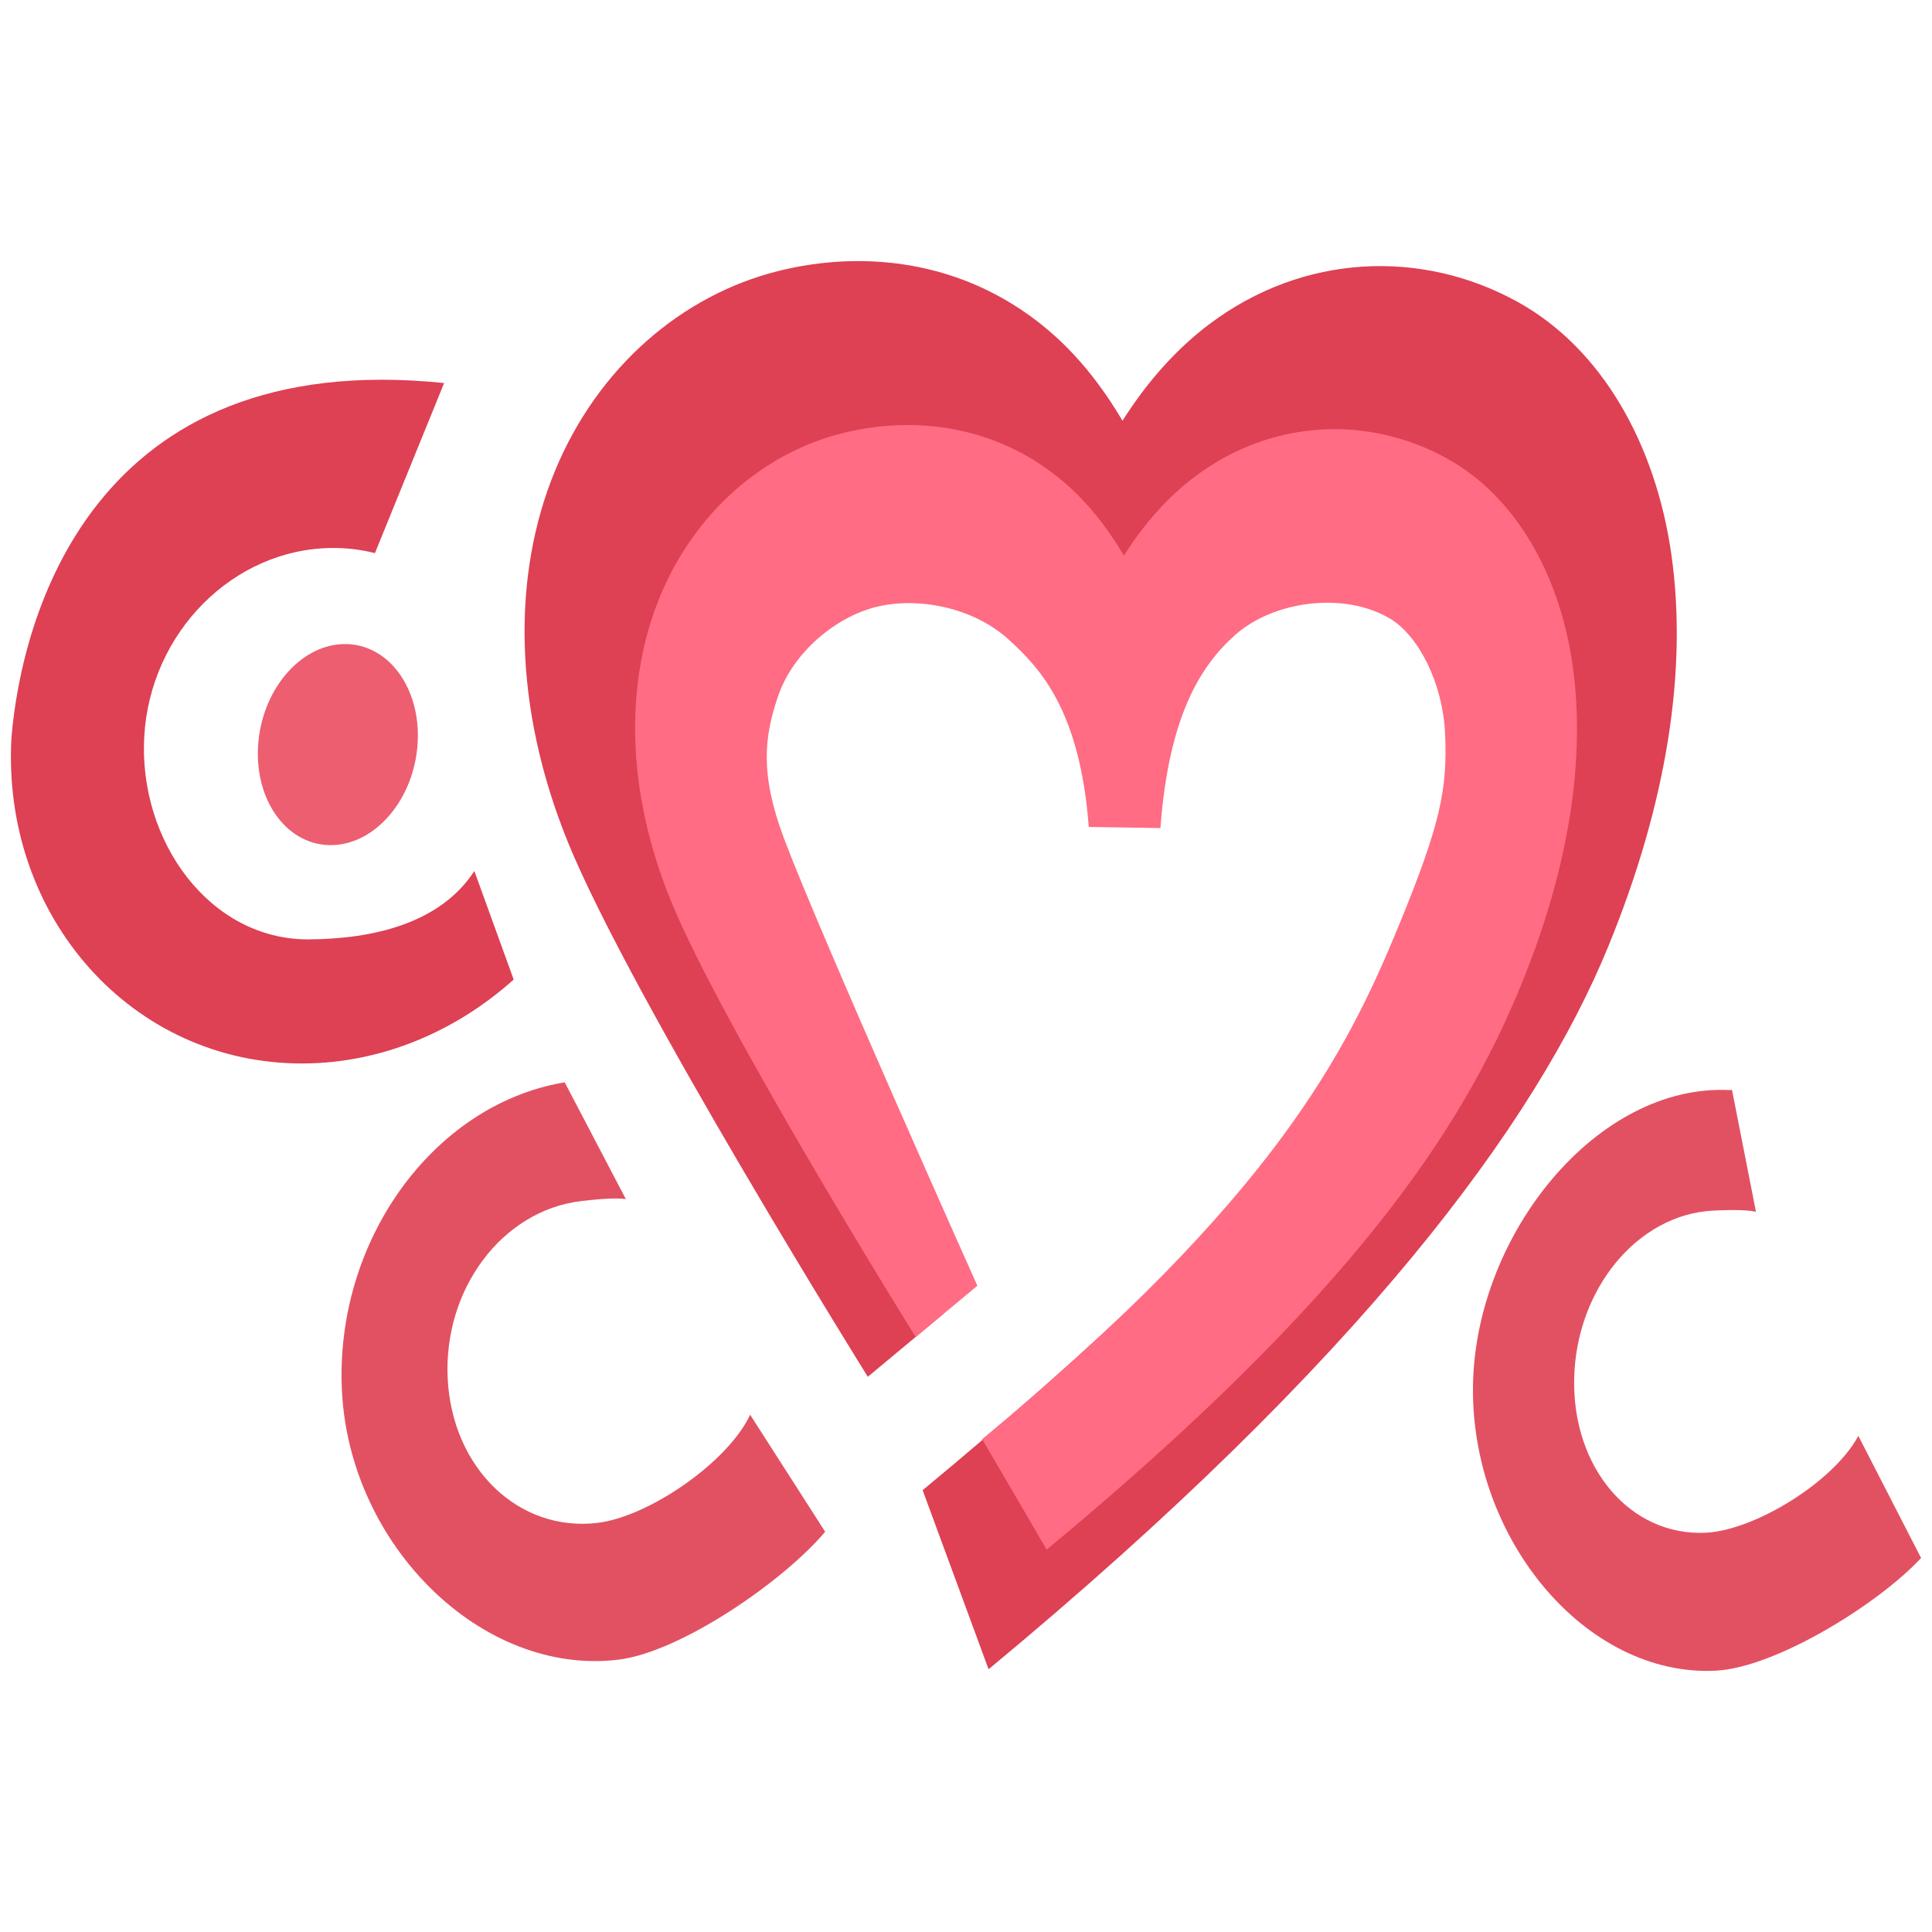
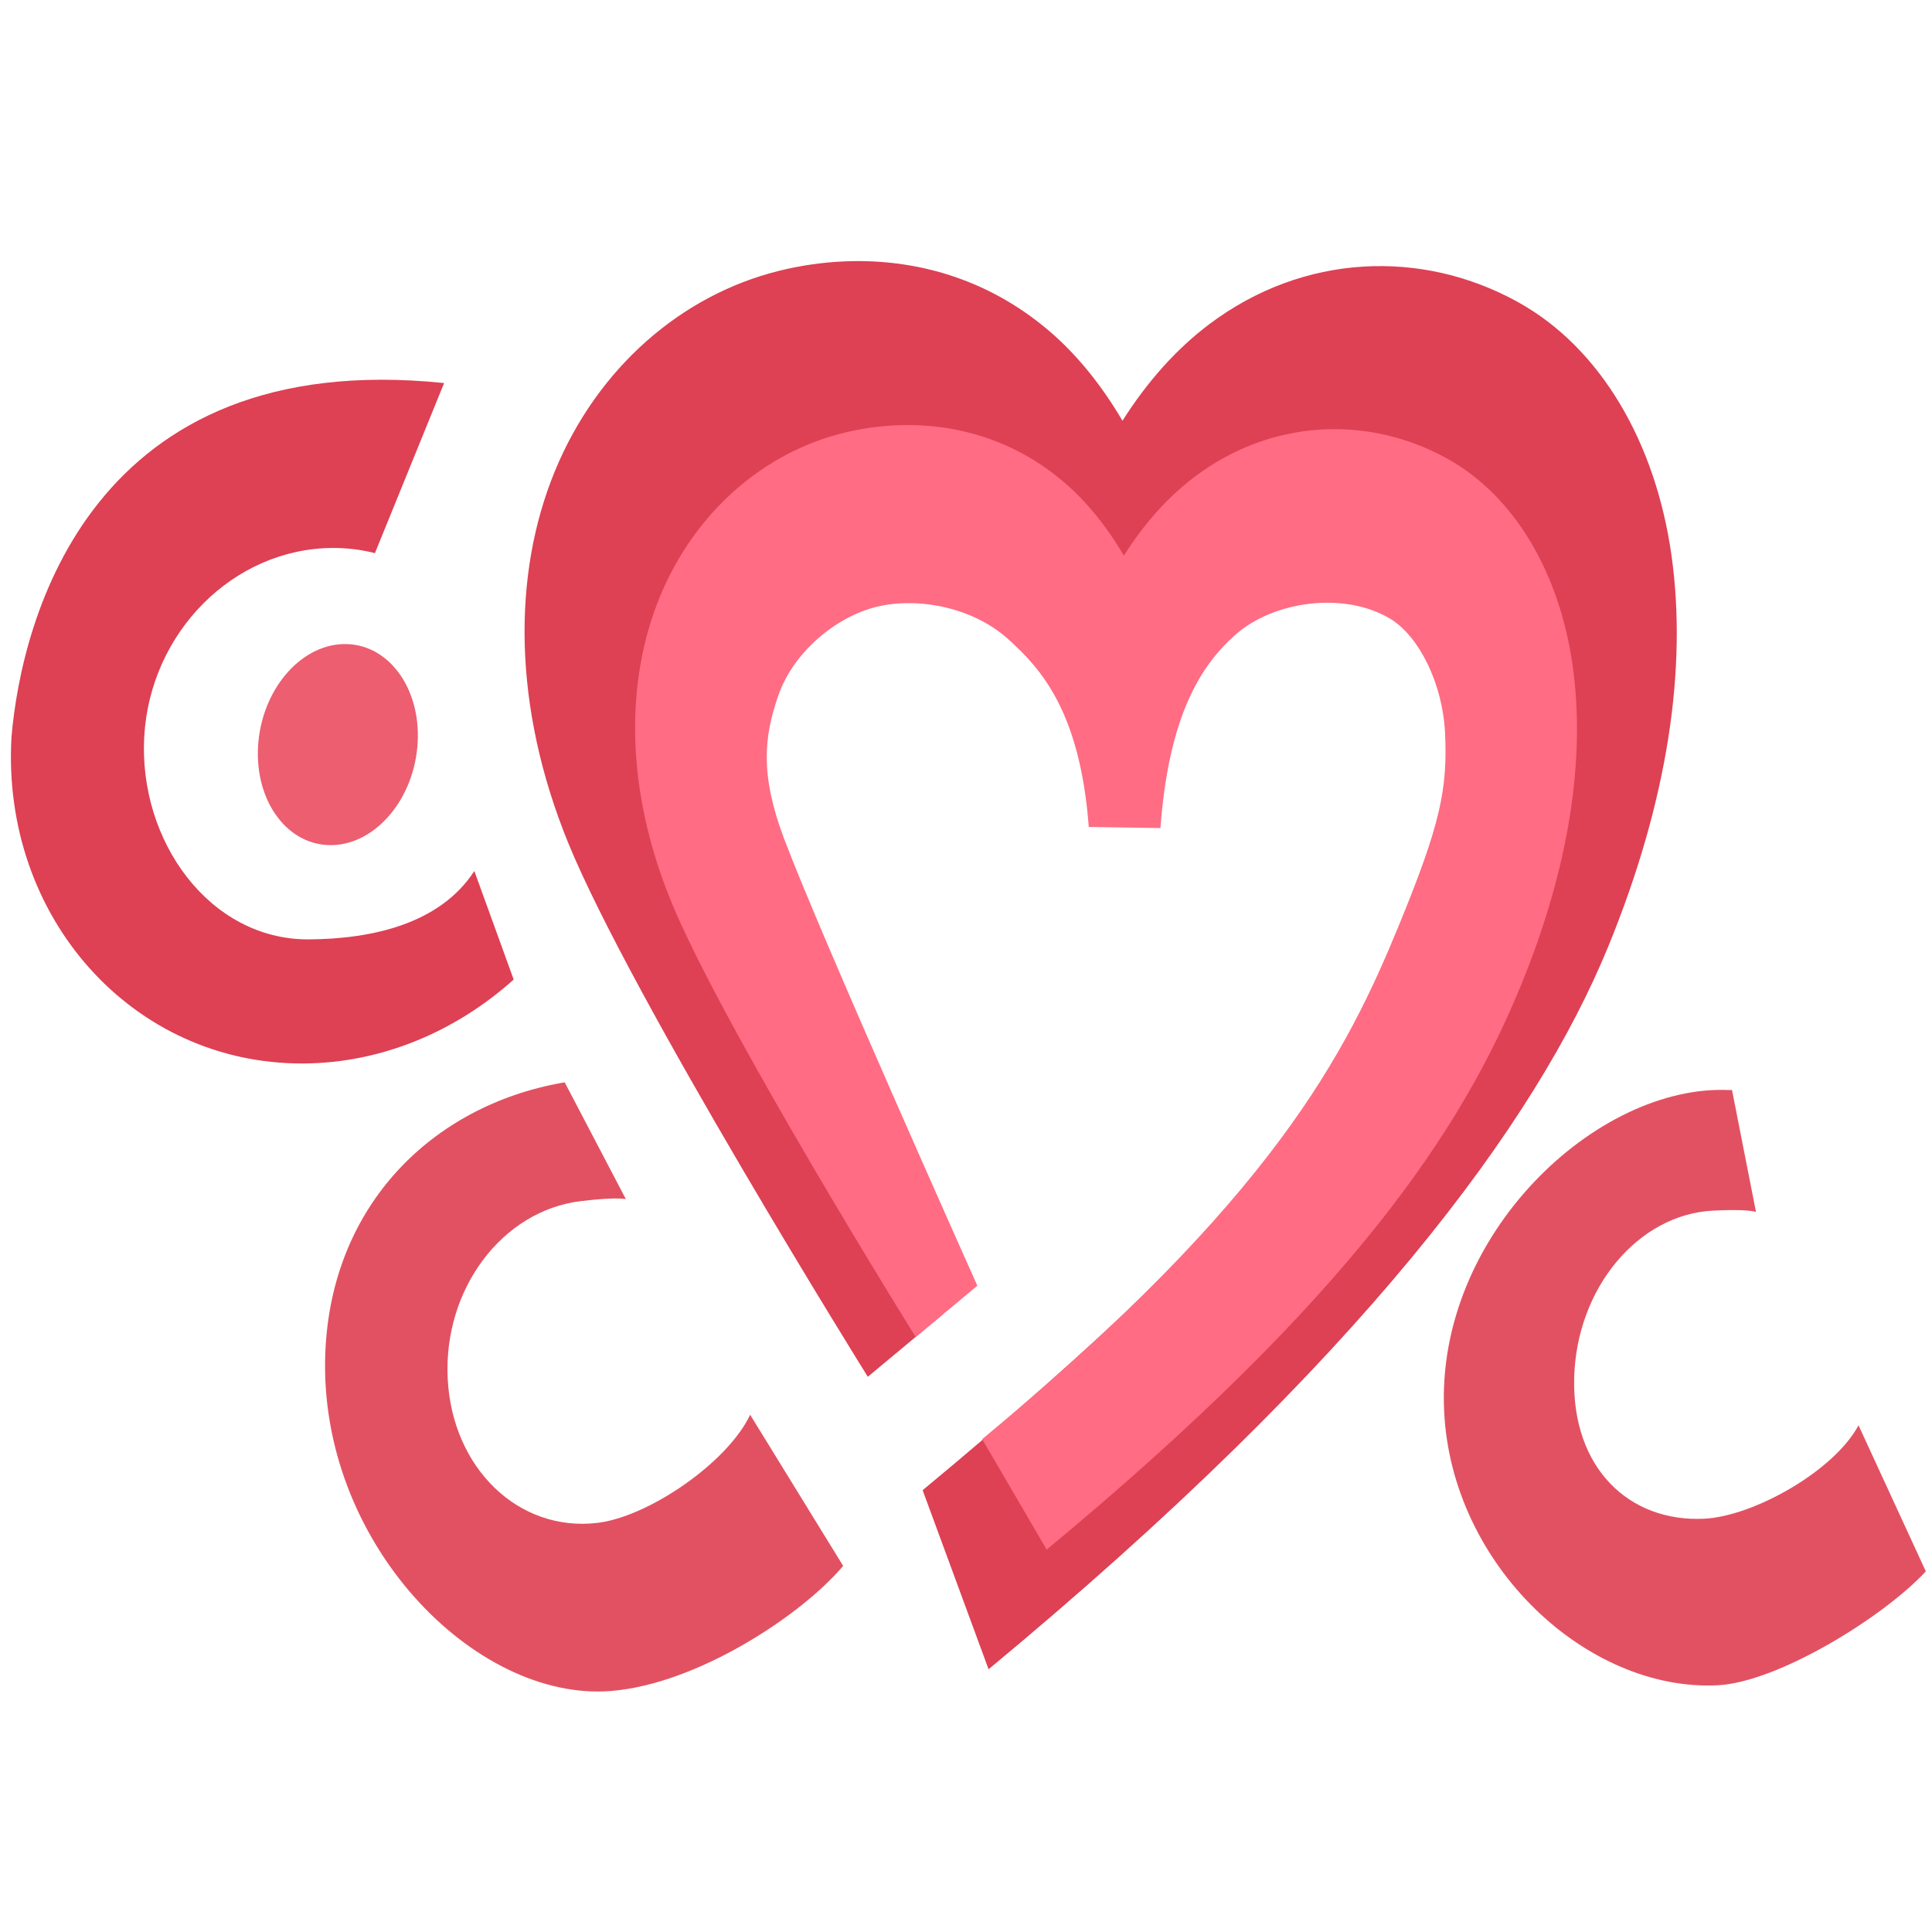
<svg xmlns="http://www.w3.org/2000/svg" width="1000" height="1000" viewBox="0 0 264.583 264.583" version="1.1" id="svg5">
  <defs id="defs2">
    </defs>
  <g id="layer1">
    <path id="path13723" style="color:#000000;fill:#de4054;fill-opacity:1;fill-rule:evenodd;stroke-width:1;stroke-linecap:round;-inkscape-stroke:none;paint-order:stroke fill markers" d="m 1.571,100.97 c -1.393,24.683 16.608,44.796 39.981,44.67 10.771,-0.058 20.883,-4.406 28.796,-11.491 l -5.388,-14.865 c -4.694,7.225 -13.957,9.314 -22.693,9.361 -13.546,0.073 -23.32,-13.467 -22.513,-27.773 0.808,-14.305 12.238,-25.756 25.784,-25.829 2.021,-0.011 3.964,0.237 5.808,0.706 L 60.82,52.458 C 12.478,47.478 2.943,84.758 1.571,100.97 Z" />
-     <path id="path13720" style="color:#000000;fill:#e25162;fill-opacity:1;fill-rule:evenodd;stroke-width:1;stroke-linecap:round;-inkscape-stroke:none;paint-order:stroke fill markers" d="m 76.984,148.283 c -17.765,3.158 -31.204,21.77 -30.152,42.272 1.086,21.163 19.189,38.958 37.803,36.741 8.578,-1.021 22.695,-10.774 28.37,-17.527 l -10.274,-16.023 c -3.098,6.581 -13.951,13.98 -20.908,14.809 -10.788,1.285 -19.88,-7.459 -20.51,-19.724 -0.63,-12.265 7.46,-23.056 18.248,-24.341 1.61,-0.192 4.637,-0.513 6.148,-0.279 l -8.373,-15.985 c -0.117,0.019 -0.235,0.037 -0.353,0.057 z" />
+     <path id="path13720" style="color:#000000;fill:#e25162;fill-opacity:1;fill-rule:evenodd;stroke:none;stroke-width:1.318;stroke-linecap:round;stroke-dasharray:none;stroke-opacity:1;paint-order:stroke fill markers" d="m 76.984,148.283 c -17.765,3.158 -31.623,16.738 -32.433,36.963 -1.036,25.862 20.424,47.82 39.111,46.332 11.824,-0.941 26.132,-10.382 31.806,-17.135 l -12.737,-20.697 c -3.098,6.581 -13.951,13.98 -20.908,14.809 -10.788,1.285 -19.88,-7.459 -20.51,-19.724 -0.63,-12.265 7.46,-23.056 18.248,-24.341 1.61,-0.192 4.637,-0.513 6.148,-0.279 l -8.373,-15.985 c -0.117,0.019 -0.235,0.037 -0.353,0.057 z" />
    <path style="color:#000000;fill:#de4054;fill-opacity:1;fill-rule:evenodd;stroke-width:1;-inkscape-stroke:none;paint-order:stroke fill markers" d="m 115.736,35.792 c -3.129,0.127 -6.19,0.585 -9.105,1.311 -13.233,3.296 -24.764,13.177 -30.63,27.391 -5.866,14.215 -5.767,32.318 1.788,50.874 8.58,21.075 41.056,73.18 41.056,73.18 l 10.329,-8.599 c 0,0 -26.285,-58.686 -32.396,-74.94 -4.066,-10.814 -3.313,-17.112 -0.957,-23.92 2.53,-7.311 9.661,-13.199 16.445,-14.874 6.663,-1.644 16.015,-0.12 22.201,5.52 5.151,4.696 11.901,11.78 13.372,31.35 l 12.004,0.19 c 1.396,-18.811 6.759,-27.23 12.523,-32.354 6.423,-5.709 18.228,-7.308 25.897,-2.765 4.914,2.911 8.857,10.951 9.261,19.099 0.475,9.6 -0.873,15.575 -7.655,32.137 -8.921,21.786 -24.858,44.358 -73.516,84.687 l 9.031,24.522 c 51.179,-42.418 74.977,-74.837 84.873,-99.005 8.158,-19.922 10.818,-38.077 8.654,-53.506 -2.164,-15.429 -9.664,-28.423 -21.016,-34.714 -13.185,-7.307 -29.408,-6.66 -42.265,3.006 -4.523,3.4 -8.512,7.878 -11.909,13.238 -2.882,-4.888 -6.223,-9.04 -10.042,-12.3 -8.555,-7.305 -18.558,-9.909 -27.944,-9.528 z" id="path10261" />
    <ellipse style="fill:#ec5e70;fill-opacity:1;fill-rule:evenodd;stroke:none;stroke-width:23.832;stroke-linecap:butt;stroke-dasharray:none;stroke-opacity:1;paint-order:stroke fill markers" id="path10990" cx="55.819" cy="100.303" rx="10.886" ry="13.825" transform="matrix(0.999279,0.03796794,-0.09480575,0.9954958,0,0)" />
-     <path id="path13727" style="color:#000000;fill:#e25162;fill-opacity:1;fill-rule:evenodd;stroke-width:1;stroke-linecap:round;-inkscape-stroke:none;paint-order:stroke fill markers" d="m 236.854,149.283 c -18.097,-0.884 -34.654,19.62 -35.126,40.144 -0.488,21.186 15.399,40.24 33.206,39.372 8.206,-0.4 22.289,-9.109 28.154,-15.435 l -8.592,-16.723 c -3.409,6.341 -14.229,12.938 -20.884,13.262 -10.32,0.503 -18.313,-8.873 -18.031,-21.152 0.283,-12.279 8.726,-22.458 19.046,-22.961 1.54,-0.075 4.433,-0.177 5.849,0.165 l -3.284,-16.704 c -0.109,0.032 -0.225,0.023 -0.338,0.032 z" />
+     <path id="path13727" style="color:#000000;fill:#e25162;fill-opacity:1;fill-rule:evenodd;stroke-width:1;stroke-linecap:round;-inkscape-stroke:none;paint-order:stroke fill markers" d="m 236.854,149.283 c -18.097,-0.884 -40.272,19.808 -39.081,44.032 1.04,21.166 19.627,38.349 37.434,37.481 8.206,-0.4 22.667,-9.275 28.531,-15.601 l -9.217,-20.002 c -3.409,6.341 -14.467,12.467 -21.123,12.791 -10.32,0.503 -18.1,-6.954 -17.818,-19.232 0.283,-12.279 8.726,-22.458 19.046,-22.961 1.54,-0.075 4.433,-0.177 5.849,0.165 l -3.284,-16.704 c -0.109,0.032 -0.225,0.023 -0.338,0.032 z" />
    <path style="color:#000000;fill:#ff6c83;fill-opacity:1;fill-rule:evenodd;stroke-width:1;-inkscape-stroke:none;paint-order:stroke fill markers" d="m 122.86,58.237 c -2.558,0.104 -5.06,0.478 -7.443,1.072 -10.817,2.695 -20.243,10.771 -25.038,22.391 -4.795,11.62 -4.714,26.418 1.462,41.587 7.014,17.228 33.561,59.82 33.561,59.82 l 8.444,-7.029 c 0,0 -21.486,-47.972 -26.482,-61.259 -3.324,-8.84 -2.708,-13.988 -0.782,-19.553 2.068,-5.977 7.897,-10.79 13.443,-12.158 5.447,-1.344 13.091,-0.098 18.148,4.512 4.211,3.839 9.729,9.63 10.931,25.627 l 9.813,0.155 c 1.141,-15.377 5.525,-22.259 10.237,-26.447 5.251,-4.667 14.9,-5.974 21.169,-2.26 4.017,2.379 7.24,8.952 7.57,15.612 0.389,7.847 -0.714,12.732 -6.257,26.27 -7.292,17.808 -17.353,37.547 -57.128,70.514 l 8.831,15.132 c 41.836,-34.675 56.874,-57.549 64.963,-77.304 6.669,-16.285 8.843,-31.126 7.074,-43.738 -1.769,-12.613 -7.9,-23.234 -17.179,-28.376 -10.778,-5.973 -24.039,-5.444 -34.549,2.457 -3.697,2.779 -6.958,6.44 -9.735,10.821 -2.356,-3.996 -5.087,-7.39 -8.208,-10.055 -6.993,-5.972 -15.17,-8.1 -22.843,-7.789 z" id="path14700" />
  </g>
</svg>
